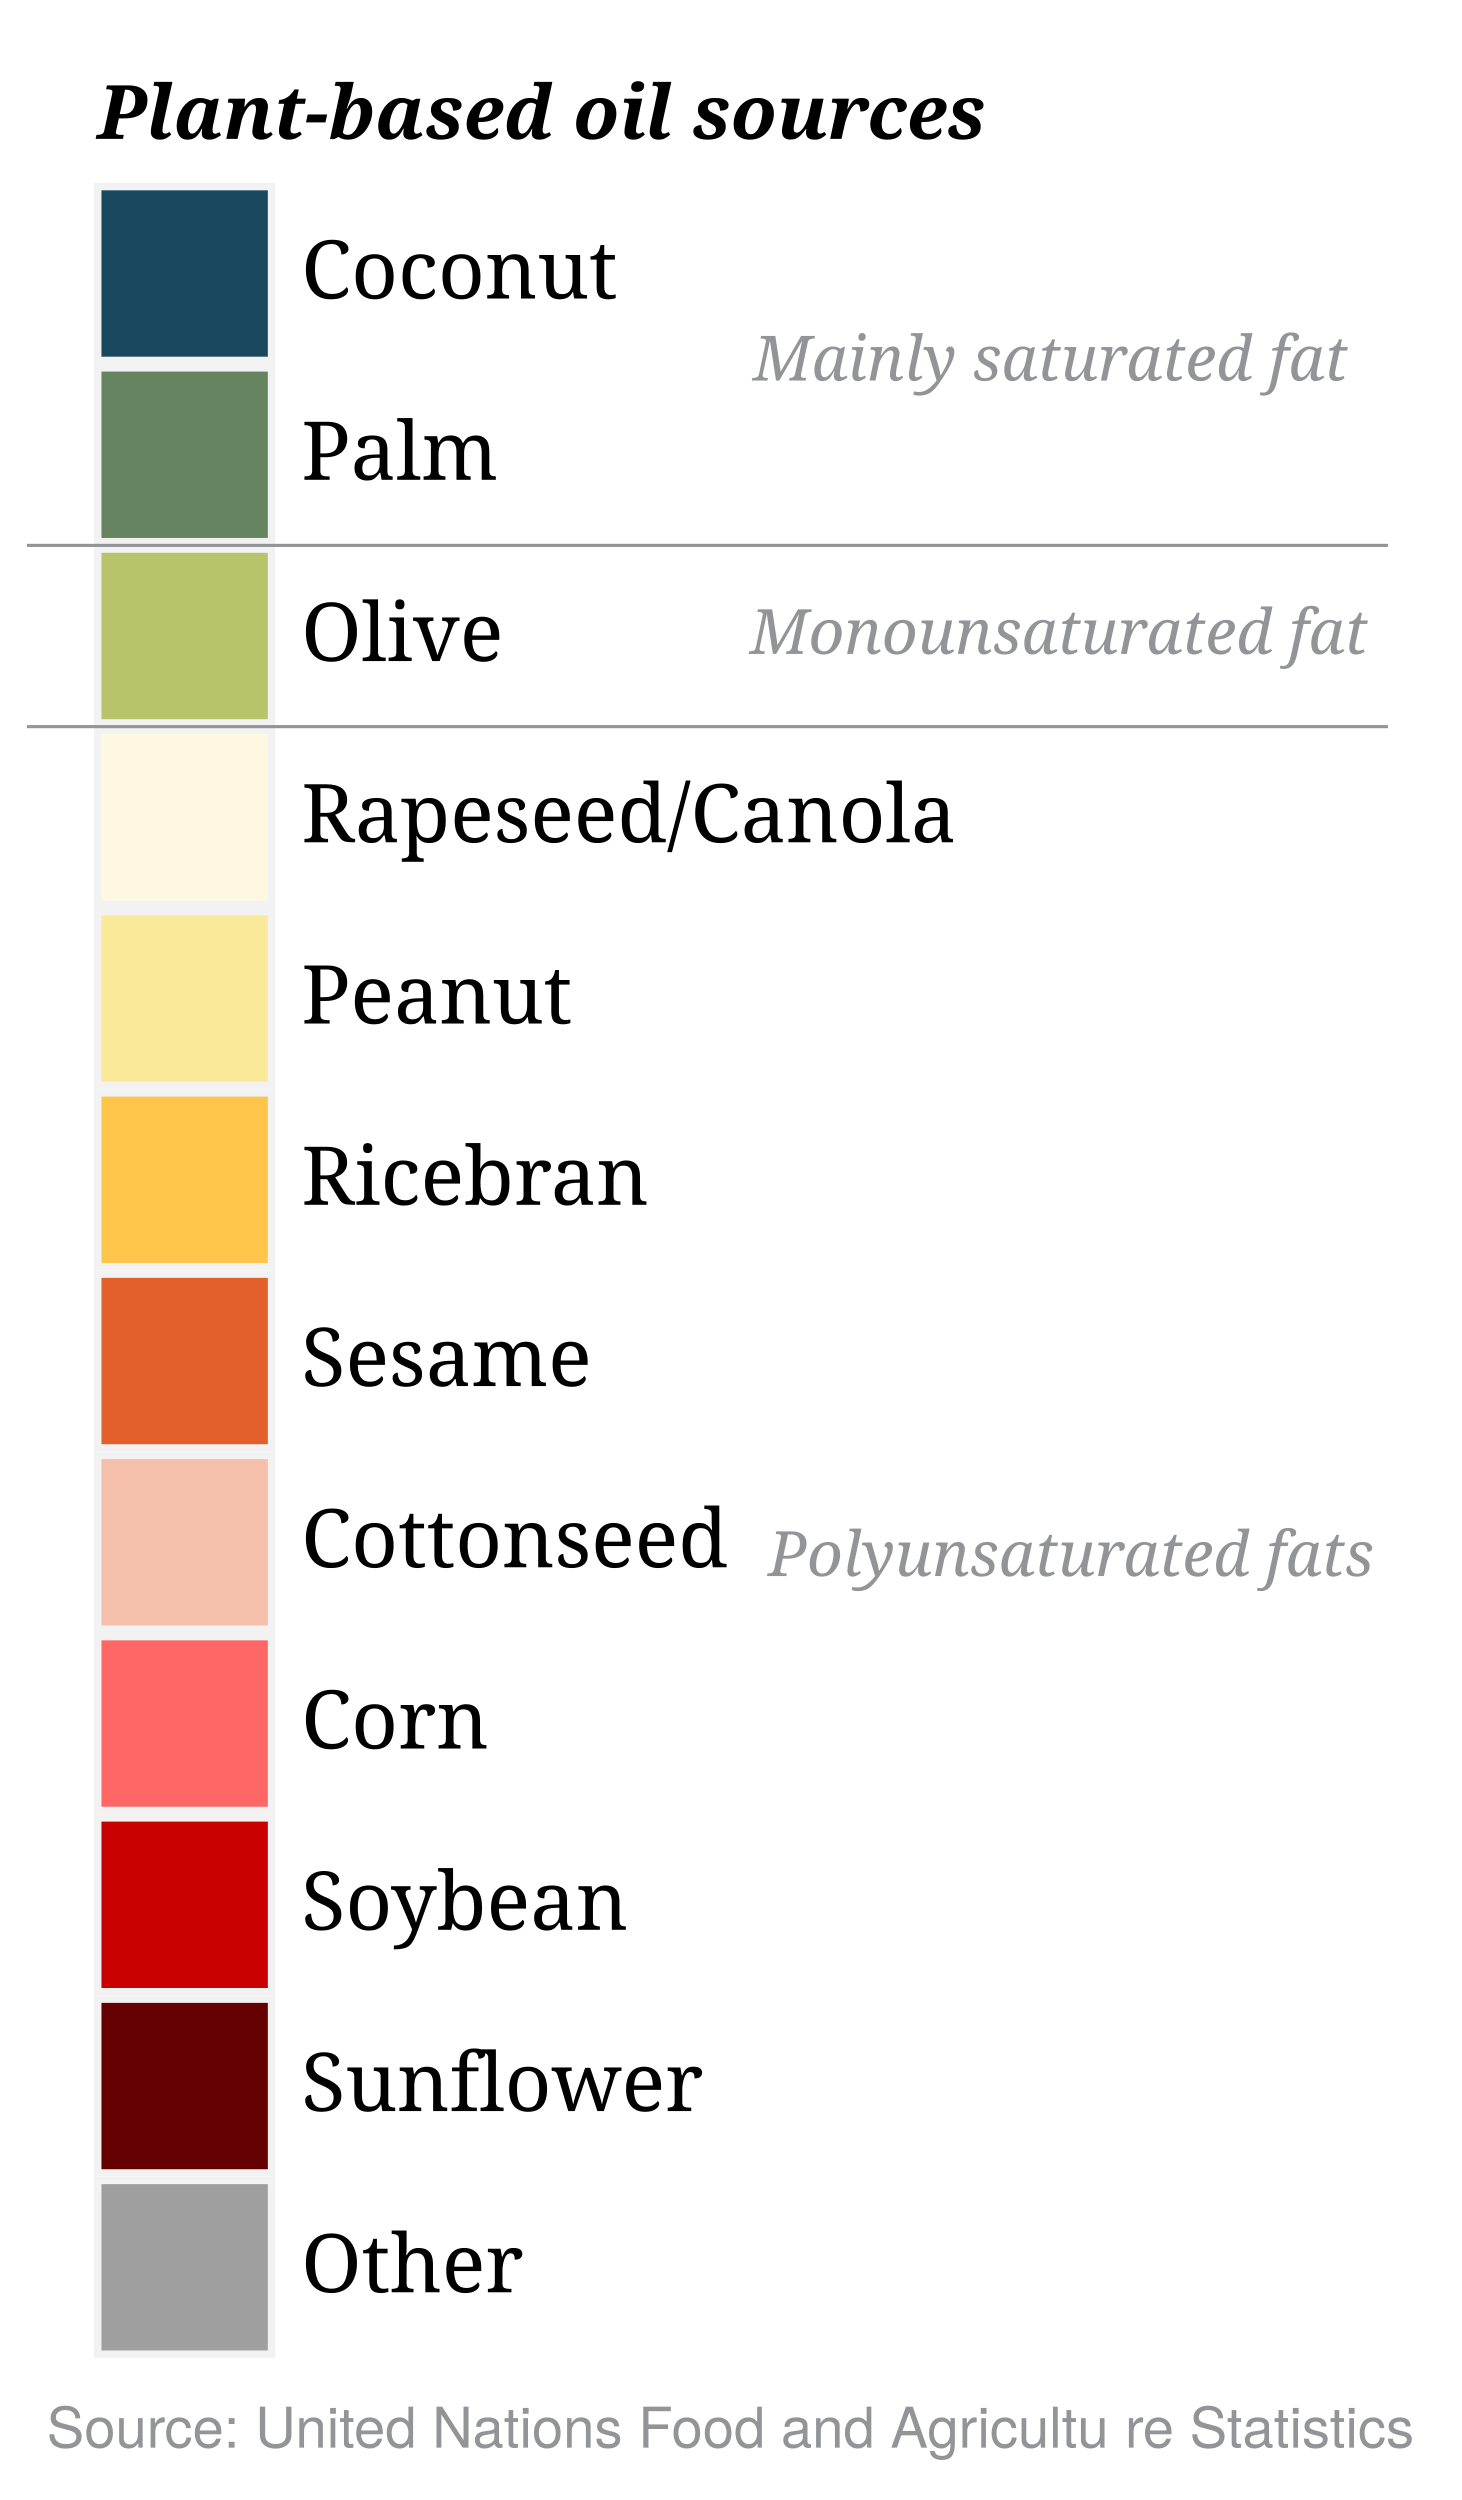
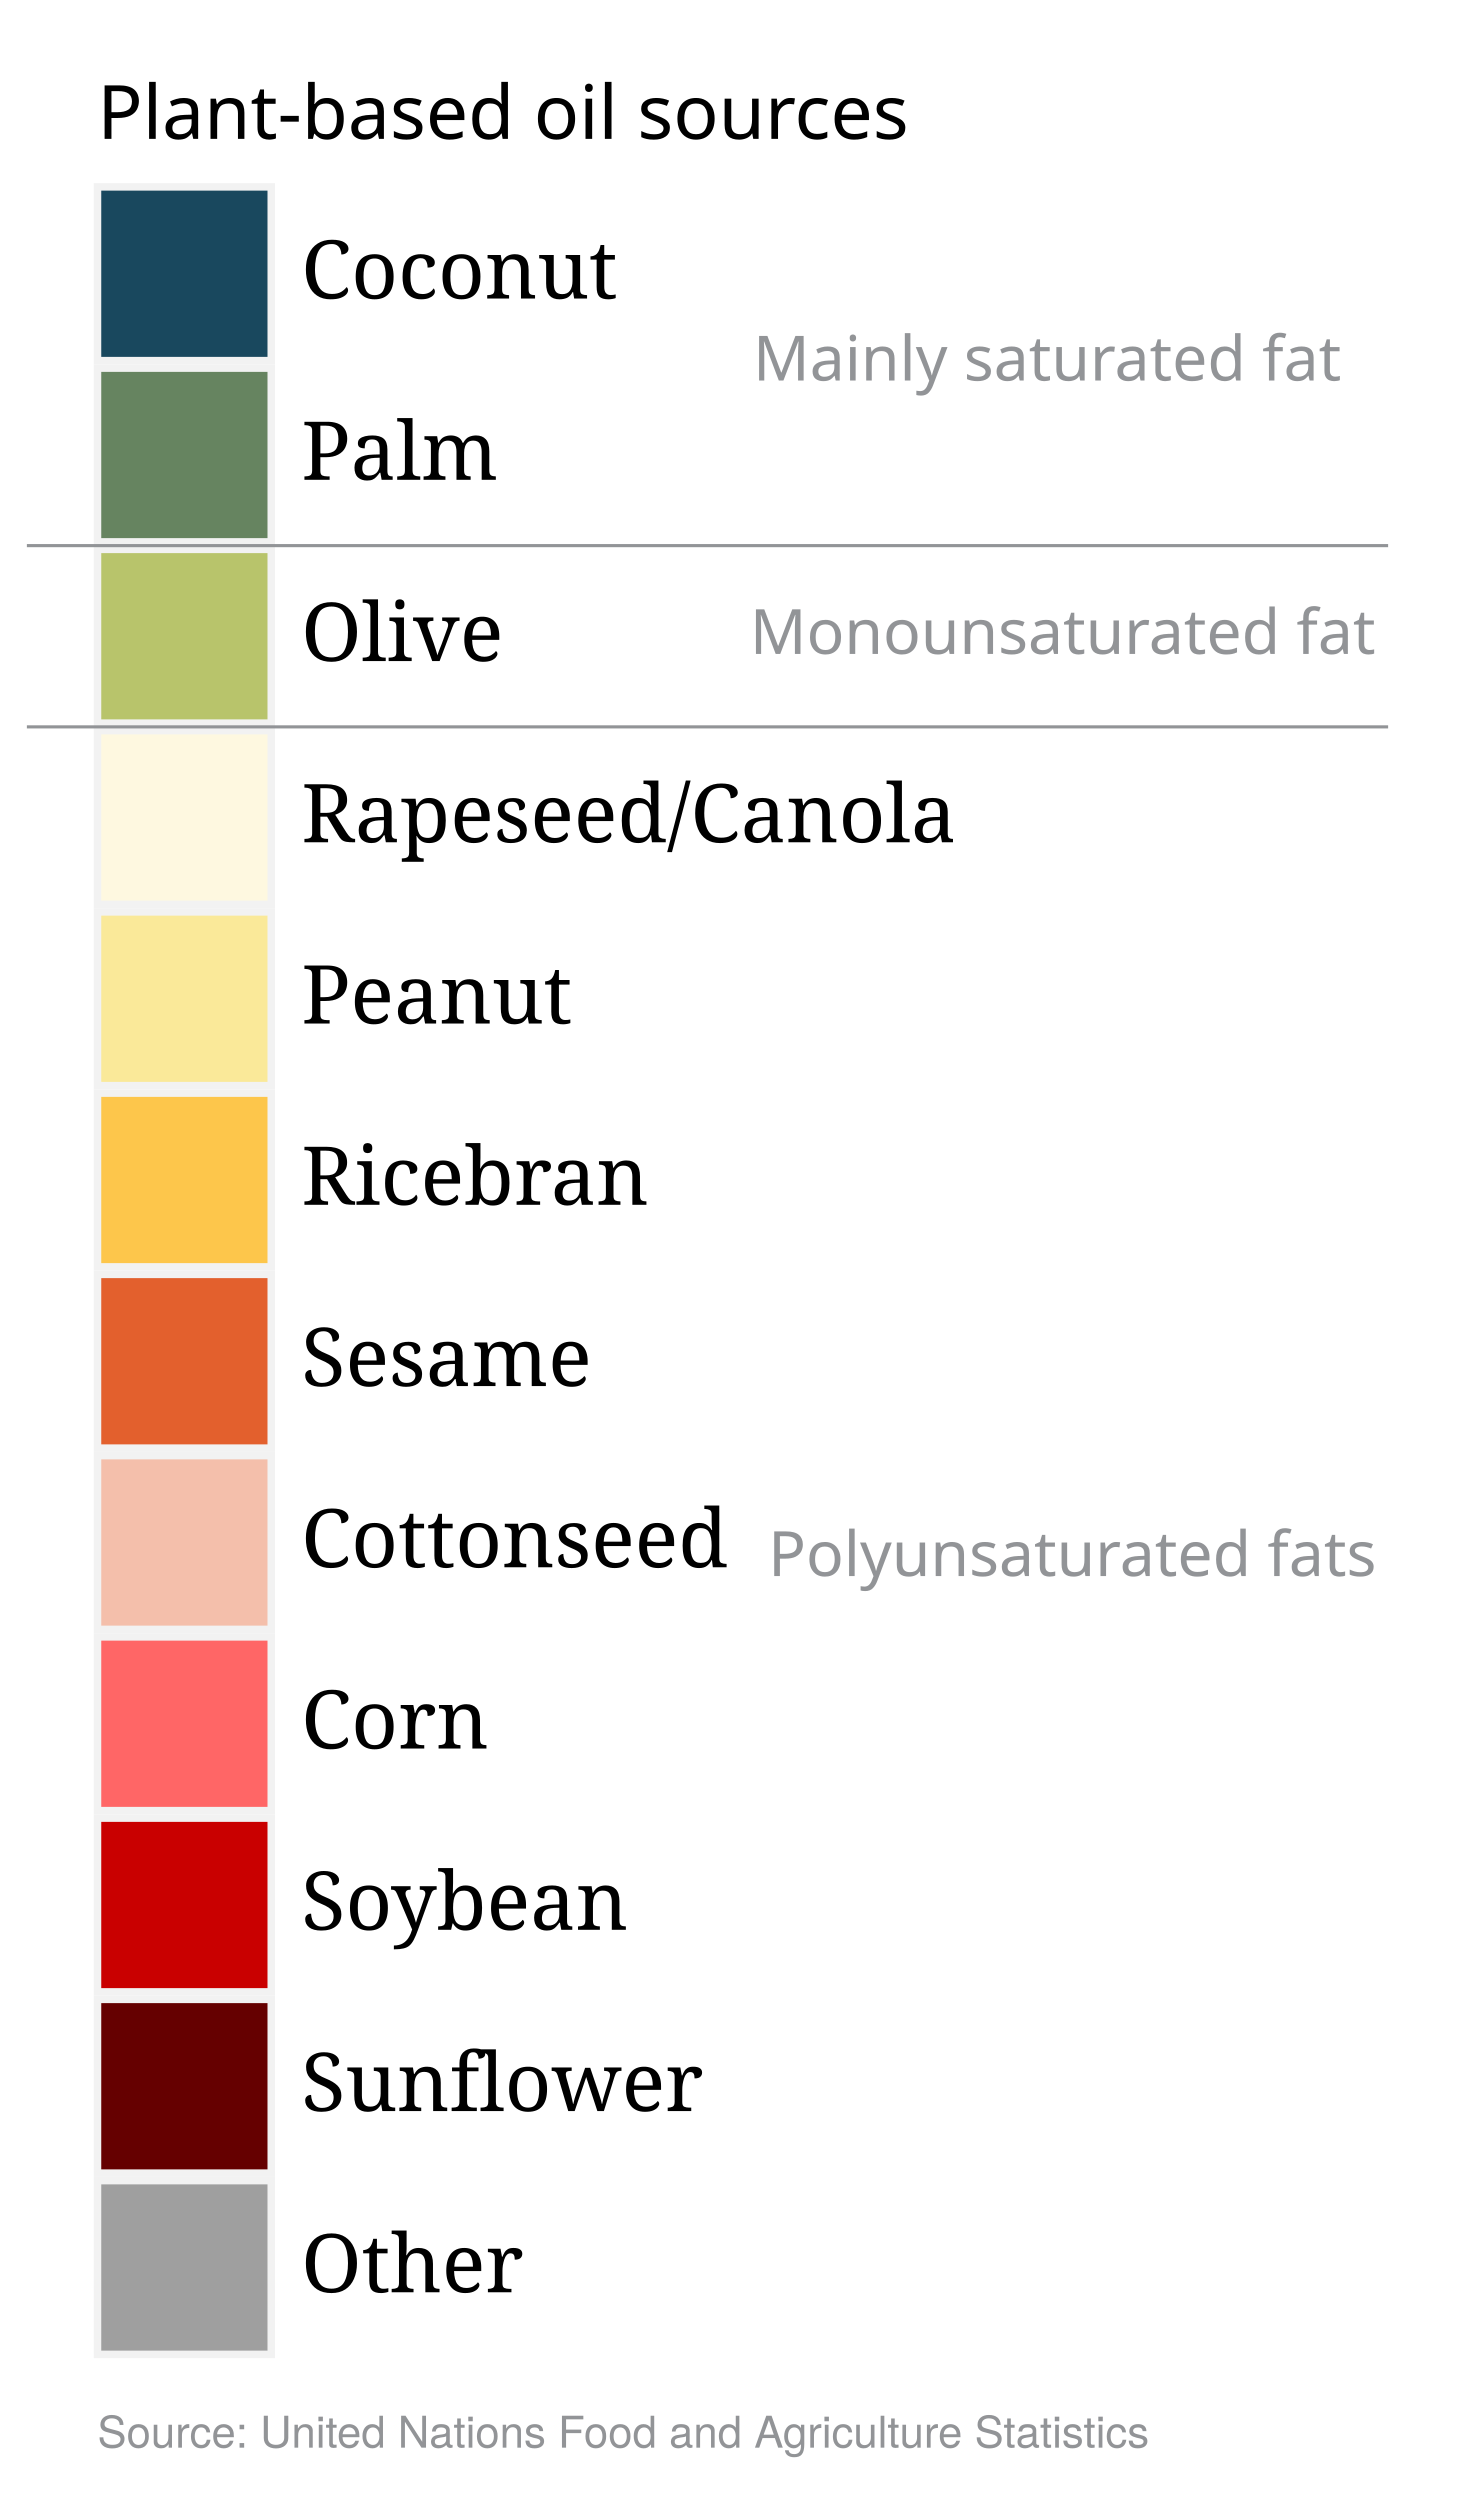
- <svg xmlns="http://www.w3.org/2000/svg" viewBox="0 0 233.761 400">
-   <defs>
-     <style>
-       .cls-1 {
-         fill: #f2f2f2;
-       }
- 
-       .cls-2 {
-         fill: #f4bfab;
-       }
- 
-       .cls-3 {
-         fill: #668460;
-       }
- 
-       .cls-4 {
-         fill: #fef8e0;
-       }
- 
-       .cls-5 {
-         fill: #fae999;
-       }
- 
-       .cls-6 {
-         fill: #fdc64b;
-       }
- 
-       .cls-7 {
-         fill: #f66;
-       }
- 
-       .cls-8 {
-         fill: #9f9f9f;
-       }
- 
-       .cls-9 {
-         fill: #b8c46b;
-       }
- 
-       .cls-10 {
-         fill: #c90000;
-       }
- 
-       .cls-11 {
-         fill: #e3602d;
-       }
- 
-       .cls-12 {
-         fill: #19485e;
-       }
- 
-       .cls-13 {
-         fill: #650000;
-       }
- 
-       .cls-14 {
-         font-family: Georgia-Italic, Georgia;
-         font-size: 10px;
-       }
- 
-       .cls-14, .cls-15 {
-         fill: #929497;
-       }
- 
-       .cls-14, .cls-16 {
-         font-style: italic;
-       }
- 
-       .cls-15 {
-         font-family: HelveticaNeue, 'Helvetica Neue';
-         font-size: 9px;
-       }
- 
-       .cls-17 {
-         font-family: Georgia, Georgia;
-         font-size: 13px;
-       }
- 
-       .cls-18 {
-         letter-spacing: -.018em;
-       }
- 
-       .cls-16 {
-         font-family: Georgia-BoldItalic, Georgia;
-         font-size: 12px;
-         font-weight: 700;
-       }
- 
-       .cls-19 {
-         fill: none;
-         stroke: #929497;
-         stroke-miterlimit: 10;
-         stroke-width: .5px;
-       }
-     </style>
-   </defs>
-   <g id="Layer_1" data-name="Layer 1">
+ <svg xmlns="http://www.w3.org/2000/svg" version="1.1" id="Layer_1" x="0px" y="0px" viewBox="0 0 233.8 400" style="enable-background:new 0 0 233.8 400;" xml:space="preserve">
+   <style type="text/css">
+ 	.st0{fill:#F2F2F2;}
+ 	.st1{fill:#19485E;}
+ 	.st2{fill:#668460;}
+ 	.st3{fill:#B8C46B;}
+ 	.st4{fill:#FEF8E0;}
+ 	.st5{fill:#FAE999;}
+ 	.st6{fill:#FDC64B;}
+ 	.st7{fill:#E3602D;}
+ 	.st8{fill:#F4BFAB;}
+ 	.st9{fill:#FF6666;}
+ 	.st10{fill:#C90000;}
+ 	.st11{fill:#650000;}
+ 	.st12{fill:#9F9F9F;}
+ 	.st13{font-family:'Georgia';}
+ 	.st14{font-size:13px;}
+ 	.st15{fill:none;stroke:#929497;stroke-width:0.5;stroke-miterlimit:10;}
+ 	.st16{font-family:'Georgia-BoldItalic';}
+ 	.st17{font-size:12px;}
+ 	.st18{fill:#929497;}
+ 	.st19{font-family:'Georgia-Italic';}
+ 	.st20{font-size:10px;}
+ 	.st21{font-family:'HelveticaNeue';}
+ 	.st22{font-size:7px;}
+ </style>
+   <g id="Layer_1_00000008128432050556642970000007897388650681196221_">
    <g>
-       <rect class="cls-1" x="15.043" y="29.261" width="29.001" height="29.001" />
-       <rect class="cls-12" x="16.235" y="30.452" width="26.618" height="26.618" />
-       <rect class="cls-1" x="15.043" y="58.261" width="29.001" height="29.001" />
-       <rect class="cls-3" x="16.235" y="59.453" width="26.618" height="26.618" />
-       <rect class="cls-1" x="15.043" y="87.262" width="29.001" height="29.001" />
-       <rect class="cls-9" x="16.235" y="88.454" width="26.618" height="26.618" />
-       <rect class="cls-1" x="15.043" y="116.263" width="29.001" height="29.001" />
-       <rect class="cls-4" x="16.235" y="117.454" width="26.618" height="26.618" />
-       <rect class="cls-1" x="15.043" y="145.264" width="29.001" height="29.001" />
-       <rect class="cls-5" x="16.235" y="146.455" width="26.618" height="26.618" />
-       <rect class="cls-1" x="15.043" y="174.264" width="29.001" height="29.001" />
-       <rect class="cls-6" x="16.235" y="175.456" width="26.618" height="26.618" />
-       <rect class="cls-1" x="15.043" y="203.265" width="29.001" height="29.001" />
-       <rect class="cls-11" x="16.235" y="204.457" width="26.618" height="26.618" />
-       <rect class="cls-1" x="15.043" y="232.266" width="29.001" height="29.001" />
-       <rect class="cls-2" x="16.235" y="233.458" width="26.618" height="26.618" />
-       <rect class="cls-1" x="15.043" y="261.267" width="29.001" height="29.001" />
-       <rect class="cls-7" x="16.235" y="262.458" width="26.618" height="26.618" />
-       <rect class="cls-1" x="15.043" y="290.267" width="29.001" height="29.001" />
-       <rect class="cls-10" x="16.235" y="291.459" width="26.618" height="26.618" />
-       <rect class="cls-1" x="15.043" y="319.268" width="29.001" height="29.001" />
-       <rect class="cls-13" x="16.235" y="320.46" width="26.618" height="26.618" />
-       <rect class="cls-1" x="15.043" y="348.269" width="29.001" height="29.001" />
-       <rect class="cls-8" x="16.235" y="349.461" width="26.618" height="26.618" />
-       <text class="cls-17" transform="translate(48.2087 47.7657)">
-         <tspan x="0" y="0">Coconut</tspan>
-         <tspan x="0" y="29">Palm</tspan>
-         <tspan x="0" y="58">Olive</tspan>
-         <tspan x="0" y="87">Rapeseed/Canola</tspan>
-         <tspan x="0" y="116">Peanut</tspan>
-         <tspan x="0" y="145">Ricebran</tspan>
-         <tspan x="0" y="174">Sesame</tspan>
-         <tspan x="0" y="203">Cottonseed</tspan>
-         <tspan x="0" y="232">Corn</tspan>
-         <tspan x="0" y="261">Soybean</tspan>
-         <tspan x="0" y="290">Sunflower</tspan>
-         <tspan x="0" y="319">Other</tspan>
-       </text>
+       <rect x="15" y="29.3" class="st0" width="29" height="29" />
+       <rect x="16.2" y="30.5" class="st1" width="26.6" height="26.6" />
+       <rect x="15" y="58.3" class="st0" width="29" height="29" />
+       <rect x="16.2" y="59.5" class="st2" width="26.6" height="26.6" />
+       <rect x="15" y="87.3" class="st0" width="29" height="29" />
+       <rect x="16.2" y="88.5" class="st3" width="26.6" height="26.6" />
+       <rect x="15" y="116.3" class="st0" width="29" height="29" />
+       <rect x="16.2" y="117.5" class="st4" width="26.6" height="26.6" />
+       <rect x="15" y="145.3" class="st0" width="29" height="29" />
+       <rect x="16.2" y="146.5" class="st5" width="26.6" height="26.6" />
+       <rect x="15" y="174.3" class="st0" width="29" height="29" />
+       <rect x="16.2" y="175.5" class="st6" width="26.6" height="26.6" />
+       <rect x="15" y="203.3" class="st0" width="29" height="29" />
+       <rect x="16.2" y="204.5" class="st7" width="26.6" height="26.6" />
+       <rect x="15" y="232.3" class="st0" width="29" height="29" />
+       <rect x="16.2" y="233.5" class="st8" width="26.6" height="26.6" />
+       <rect x="15" y="261.3" class="st0" width="29" height="29" />
+       <rect x="16.2" y="262.5" class="st9" width="26.6" height="26.6" />
+       <rect x="15" y="290.3" class="st0" width="29" height="29" />
+       <rect x="16.2" y="291.5" class="st10" width="26.6" height="26.6" />
+       <rect x="15" y="319.3" class="st0" width="29" height="29" />
+       <rect x="16.2" y="320.5" class="st11" width="26.6" height="26.6" />
+       <rect x="15" y="348.3" class="st0" width="29" height="29" />
+       <rect x="16.2" y="349.5" class="st12" width="26.6" height="26.6" />
+       <text transform="matrix(1 0 0 1 48.2087 47.7657)" class="st13 st14">Coconut</text>
+       <text transform="matrix(1 0 0 1 48.2087 76.7657)" class="st13 st14">Palm</text>
+       <text transform="matrix(1 0 0 1 48.2087 105.7657)" class="st13 st14">Olive</text>
+       <text transform="matrix(1 0 0 1 48.2087 134.7657)" class="st13 st14">Rapeseed/Canola</text>
+       <text transform="matrix(1 0 0 1 48.2087 163.7657)" class="st13 st14">Peanut</text>
+       <text transform="matrix(1 0 0 1 48.2087 192.7657)" class="st13 st14">Ricebran</text>
+       <text transform="matrix(1 0 0 1 48.2087 221.7657)" class="st13 st14">Sesame</text>
+       <text transform="matrix(1 0 0 1 48.2087 250.7657)" class="st13 st14">Cottonseed</text>
+       <text transform="matrix(1 0 0 1 48.2087 279.7657)" class="st13 st14">Corn</text>
+       <text transform="matrix(1 0 0 1 48.2087 308.7657)" class="st13 st14">Soybean</text>
+       <text transform="matrix(1 0 0 1 48.2087 337.7657)" class="st13 st14">Sunflower</text>
+       <text transform="matrix(1 0 0 1 48.2087 366.7657)" class="st13 st14">Other</text>
    </g>
-     <line class="cls-19" x1="4.311" y1="87.262" x2="222.084" y2="87.262" />
-     <line class="cls-19" x1="4.311" y1="116.263" x2="222.084" y2="116.263" />
-     <text class="cls-16" transform="translate(15.5812 22.221)">
-       <tspan x="0" y="0">Plant-based oil sources</tspan>
-     </text>
-     <text class="cls-14" transform="translate(120.4874 60.89)">
-       <tspan x="0" y="0">Mainly saturated fat</tspan>
-     </text>
-     <text class="cls-14" transform="translate(119.9823 104.629)">
-       <tspan x="0" y="0">Monounsaturated fat</tspan>
-     </text>
-     <text class="cls-14" transform="translate(122.908 252.1681)">
-       <tspan x="0" y="0">Polyunsaturated fats</tspan>
-     </text>
+     <line class="st15" x1="4.3" y1="87.3" x2="222.1" y2="87.3" />
+     <line class="st15" x1="4.3" y1="116.3" x2="222.1" y2="116.3" />
+     <text transform="matrix(1 0 0 1 15.5812 22.221)" class="st16 st17">Plant-based oil sources</text>
+     <text transform="matrix(1 0 0 1 120.4874 60.89)" class="st18 st19 st20">Mainly saturated fat</text>
+     <text transform="matrix(1 0 0 1 119.9823 104.629)" class="st18 st19 st20">Monounsaturated fat</text>
+     <text transform="matrix(1 0 0 1 122.908 252.1681)" class="st18 st19 st20">Polyunsaturated fats</text>
  </g>
  <g id="off-board">
-     <text class="cls-15" transform="translate(7.4717 391.6251)">
-       <tspan x="0" y="0">Sou</tspan>
-       <tspan class="cls-18" x="16.002" y="0">r</tspan>
-       <tspan x="18.837" y="0">ce: United Nations Food and Agricultu</tspan>
-       <tspan class="cls-18" x="172.529" y="0">r</tspan>
-       <tspan x="175.364" y="0">e Statistics</tspan>
-     </text>
+     <text transform="matrix(1 0 0 1 15.5812 391.6251)" class="st18 st21 st22">Source: United Nations Food and Agriculture Statistics</text>
  </g>
</svg>
